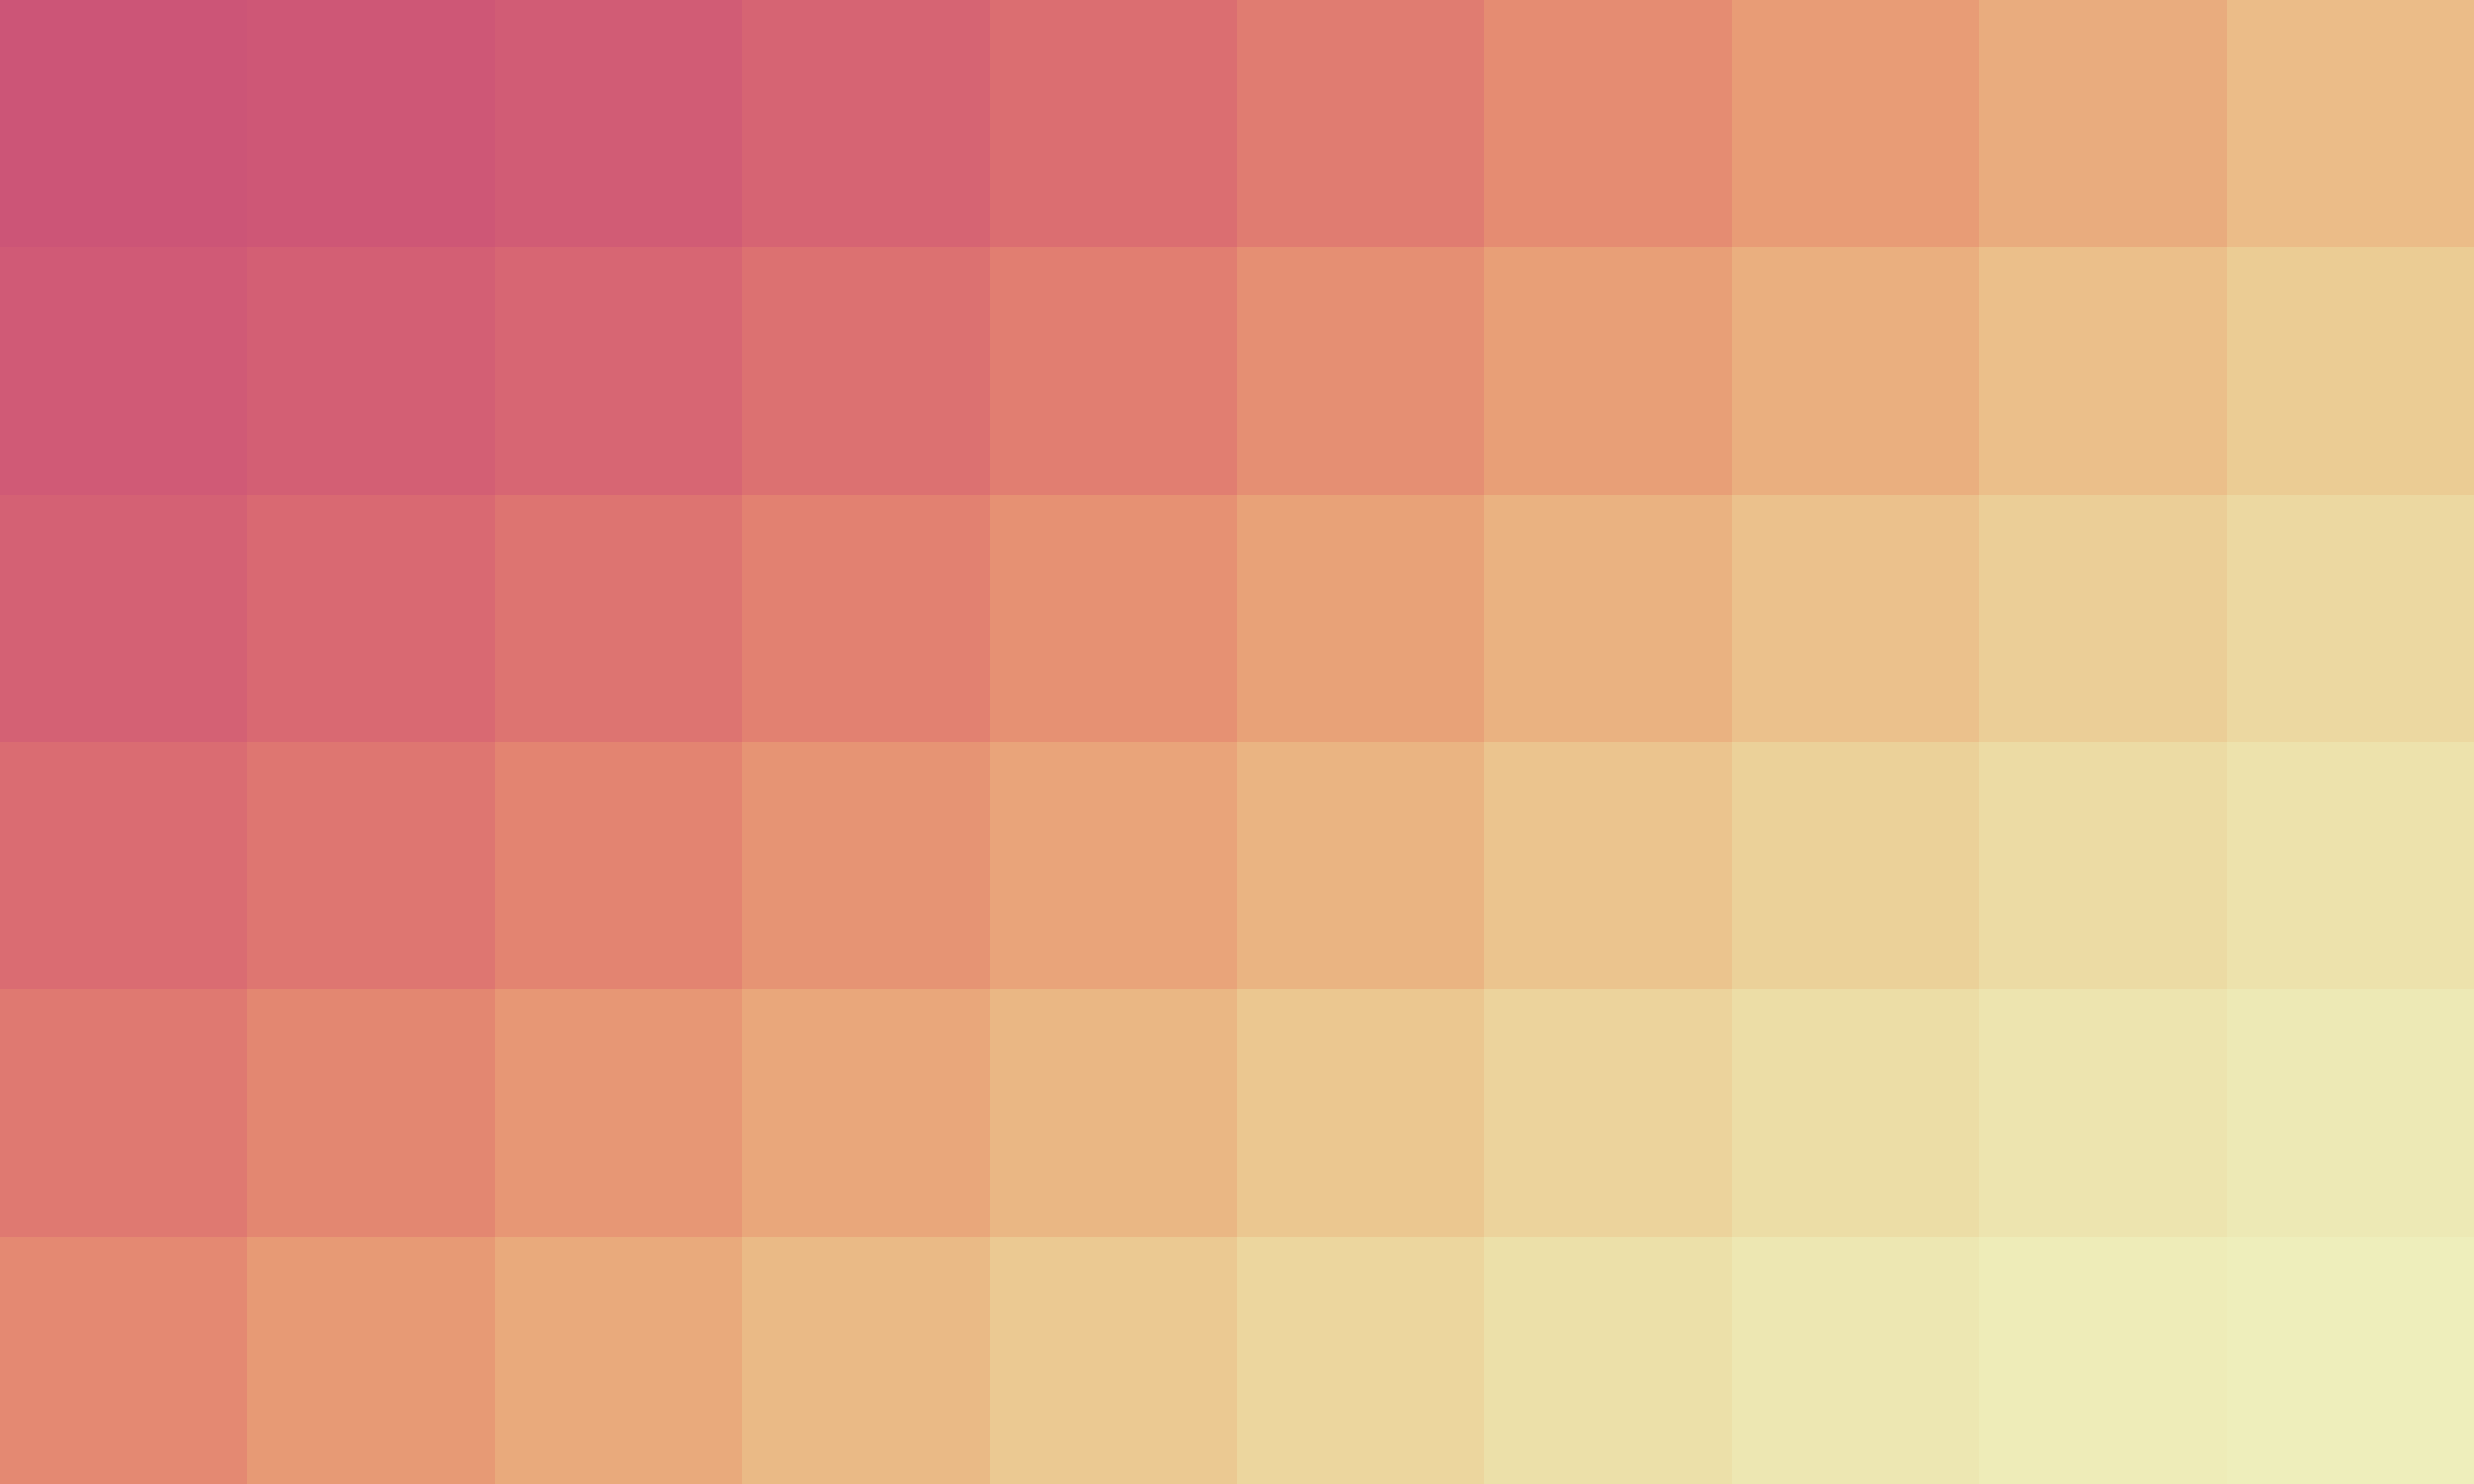
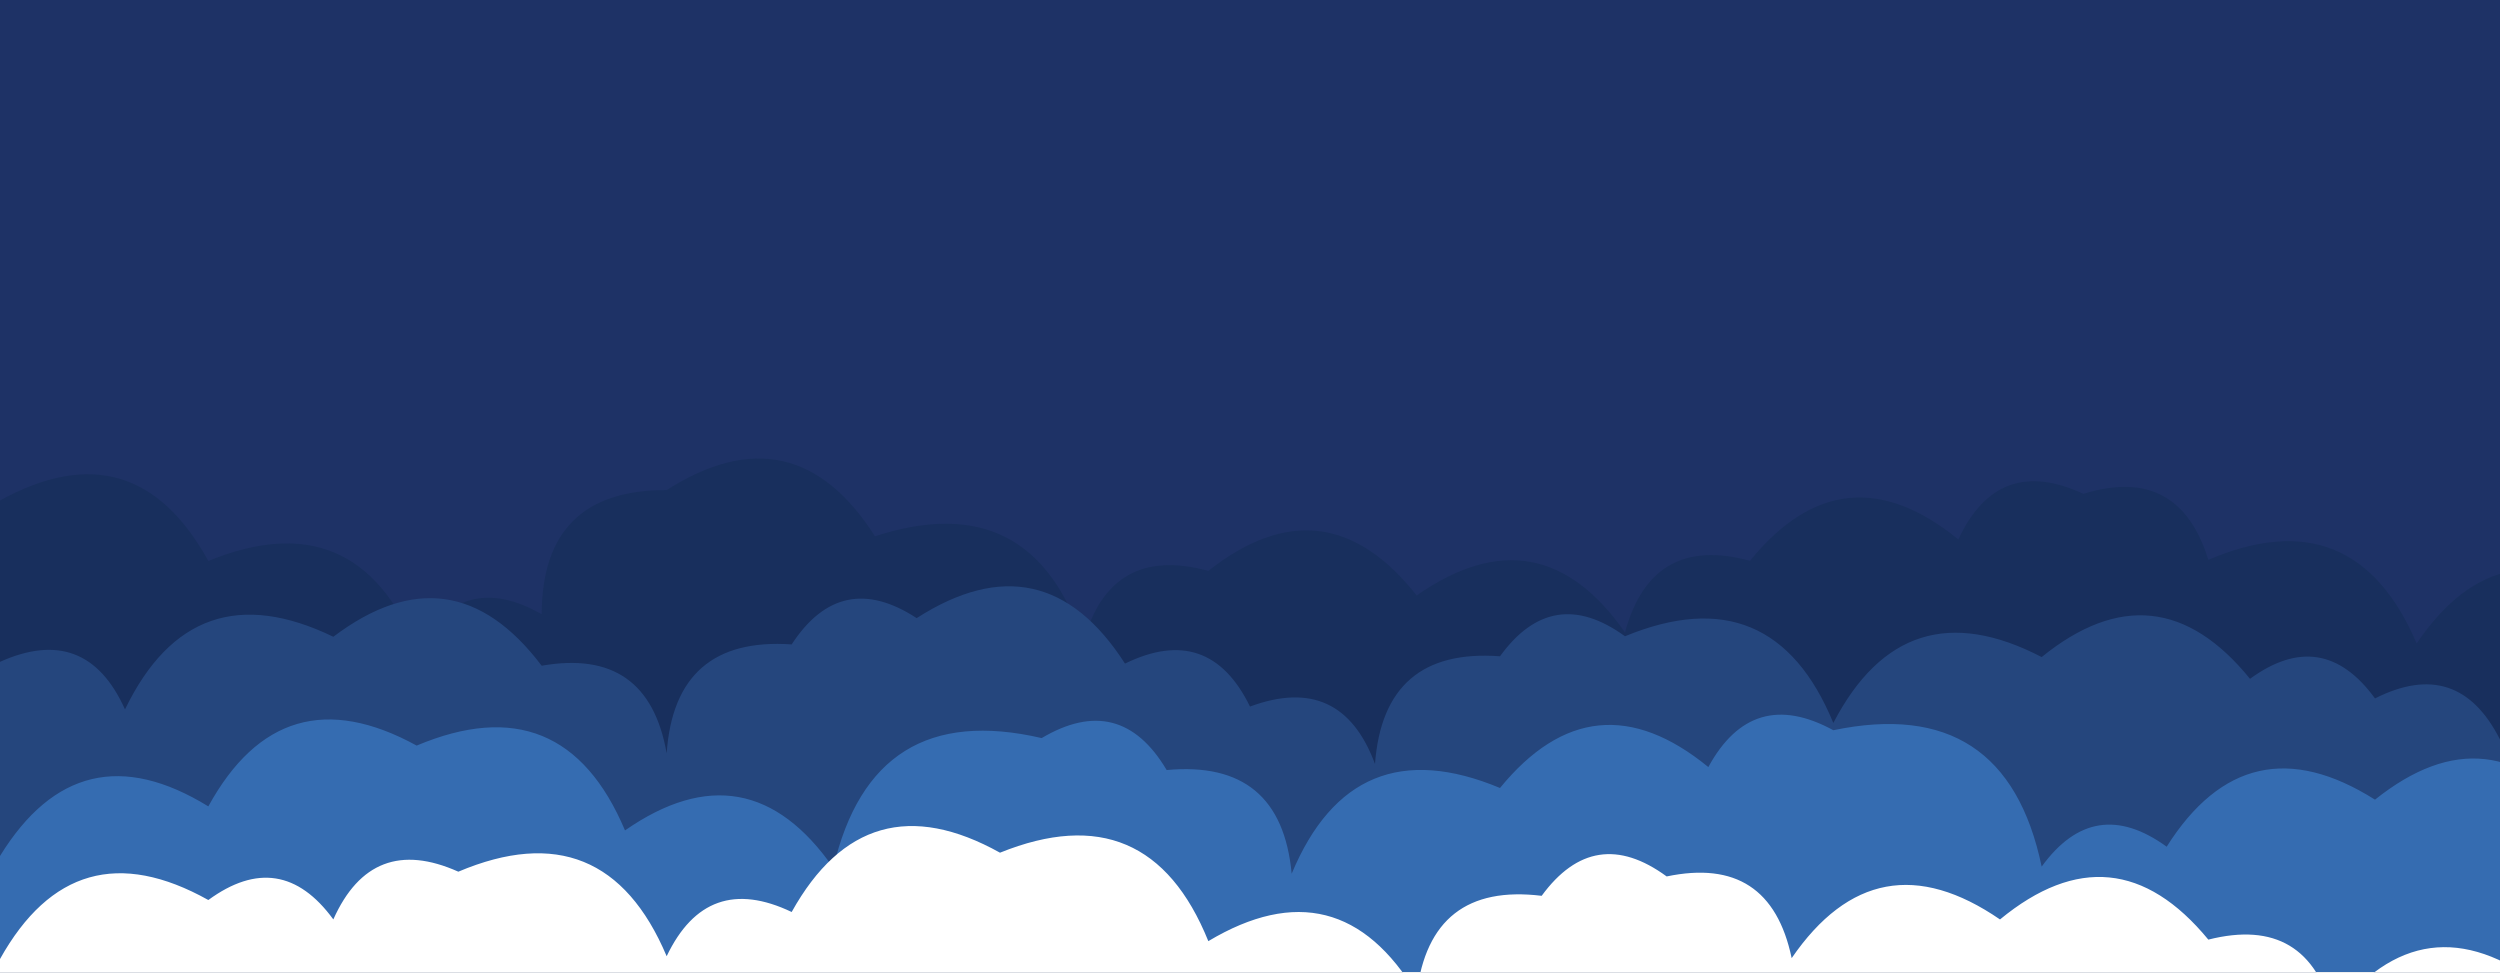
- <svg xmlns="http://www.w3.org/2000/svg" width="100%" height="100%" viewBox="0 0 100 60">
-   <rect fill="#cc5577" width="100" height="60" />
-   <g fill-opacity="1">
-     <rect fill="#cc5577" width="11" height="11" />
-     <rect fill="#ce5776" x="10" width="11" height="11" />
-     <rect fill="#d05a76" y="10" width="11" height="11" />
-     <rect fill="#d15c75" x="20" width="11" height="11" />
-     <rect fill="#d35f74" x="10" y="10" width="11" height="11" />
-     <rect fill="#d46174" y="20" width="11" height="11" />
-     <rect fill="#d66473" x="30" width="11" height="11" />
-     <rect fill="#d76673" x="20" y="10" width="11" height="11" />
-     <rect fill="#d96972" x="10" y="20" width="11" height="11" />
-     <rect fill="#da6c72" y="30" width="11" height="11" />
-     <rect fill="#db6e71" x="40" width="11" height="11" />
-     <rect fill="#dc7171" x="30" y="10" width="11" height="11" />
-     <rect fill="#dd7471" x="20" y="20" width="11" height="11" />
-     <rect fill="#de7671" x="10" y="30" width="11" height="11" />
-     <rect fill="#df7971" y="40" width="11" height="11" />
-     <rect fill="#e07c71" x="50" width="11" height="11" />
-     <rect fill="#e17e71" x="40" y="10" width="11" height="11" />
-     <rect fill="#e28171" x="30" y="20" width="11" height="11" />
-     <rect fill="#e38471" x="20" y="30" width="11" height="11" />
-     <rect fill="#e38771" x="10" y="40" width="11" height="11" />
-     <rect fill="#e48972" y="50" width="11" height="11" />
-     <rect fill="#e58c72" x="60" width="11" height="11" />
-     <rect fill="#e58f73" x="50" y="10" width="11" height="11" />
-     <rect fill="#e69173" x="40" y="20" width="11" height="11" />
-     <rect fill="#e69474" x="30" y="30" width="11" height="11" />
-     <rect fill="#e79775" x="20" y="40" width="11" height="11" />
-     <rect fill="#e79a75" x="10" y="50" width="11" height="11" />
-     <rect fill="#e89c76" x="70" width="11" height="11" />
-     <rect fill="#e89f77" x="60" y="10" width="11" height="11" />
-     <rect fill="#e8a278" x="50" y="20" width="11" height="11" />
-     <rect fill="#e9a47a" x="40" y="30" width="11" height="11" />
-     <rect fill="#e9a77b" x="30" y="40" width="11" height="11" />
-     <rect fill="#e9aa7c" x="20" y="50" width="11" height="11" />
-     <rect fill="#e9ac7e" x="80" width="11" height="11" />
-     <rect fill="#eaaf7f" x="70" y="10" width="11" height="11" />
-     <rect fill="#eab281" x="60" y="20" width="11" height="11" />
-     <rect fill="#eab482" x="50" y="30" width="11" height="11" />
-     <rect fill="#eab784" x="40" y="40" width="11" height="11" />
-     <rect fill="#eaba86" x="30" y="50" width="11" height="11" />
-     <rect fill="#ebbc88" x="90" width="11" height="11" />
-     <rect fill="#ebbf8a" x="80" y="10" width="11" height="11" />
-     <rect fill="#ebc18c" x="70" y="20" width="11" height="11" />
-     <rect fill="#ebc48e" x="60" y="30" width="11" height="11" />
-     <rect fill="#ebc790" x="50" y="40" width="11" height="11" />
-     <rect fill="#ebc992" x="40" y="50" width="11" height="11" />
-     <rect fill="#ebcc94" x="90" y="10" width="11" height="11" />
-     <rect fill="#ebce97" x="80" y="20" width="11" height="11" />
-     <rect fill="#ebd199" x="70" y="30" width="11" height="11" />
-     <rect fill="#ecd39c" x="60" y="40" width="11" height="11" />
-     <rect fill="#ecd69e" x="50" y="50" width="11" height="11" />
-     <rect fill="#ecd8a1" x="90" y="20" width="11" height="11" />
-     <rect fill="#ecdba4" x="80" y="30" width="11" height="11" />
-     <rect fill="#ecdda6" x="70" y="40" width="11" height="11" />
-     <rect fill="#ece0a9" x="60" y="50" width="11" height="11" />
-     <rect fill="#ede2ac" x="90" y="30" width="11" height="11" />
-     <rect fill="#ede4af" x="80" y="40" width="11" height="11" />
-     <rect fill="#ede7b2" x="70" y="50" width="11" height="11" />
-     <rect fill="#ede9b5" x="90" y="40" width="11" height="11" />
-     <rect fill="#eeecb8" x="80" y="50" width="11" height="11" />
-     <rect fill="#EEB" x="90" y="50" width="11" height="11" />
+ <svg xmlns="http://www.w3.org/2000/svg" version="1.1" width="1440" height="560" preserveAspectRatio="none" viewBox="0 0 1440 560">
+   <defs>
+     <mask id="SvgjsMask1000">
+       <rect width="1440" height="560" fill="#ffffff" />
+     </mask>
+   </defs>
+   <g mask="url(#SvgjsMask1000)" fill="none">
+     <rect width="1440" height="560" x="0" y="0" fill="#1e3266" />
+     <path d="M1512 560L0 560 L0 288.28Q77.42 245.7, 120 323.12Q205.18 288.3, 240 373.48Q266.15 327.63, 312 353.79Q312.24 282.03, 384 282.28Q457.31 235.59, 504 308.9Q594.54 279.44, 624 369.98Q639.42 313.4, 696 328.83Q763.09 275.91, 816 343Q886.63 293.63, 936 364.25Q951.38 307.63, 1008 323.01Q1061.86 256.87, 1128 310.72Q1150.87 261.59, 1200 284.46Q1255 267.46, 1272 322.46Q1356.09 286.55, 1392 370.64Q1440.38 299.02, 1512 347.41z" fill="#182f5d" />
+     <path d="M1560 560L0 560 L0 381.22Q49.7 358.92, 72 408.62Q111.08 327.7, 192 366.78Q260.34 315.12, 312 383.46Q373.24 372.69, 384 433.93Q388.63 366.56, 456 371.18Q484.43 327.61, 528 356.04Q601.1 309.13, 648 382.23Q696.38 358.61, 720 406.98Q772.54 387.52, 792 440.06Q796.98 373.04, 864 378.02Q894.24 336.25, 936 366.49Q1020.97 331.46, 1056 416.43Q1097.02 337.45, 1176 378.47Q1242.26 324.74, 1296 391Q1337.64 360.64, 1368 402.29Q1415.85 378.13, 1440 425.98Q1509.93 375.92, 1560 445.85z" fill="#25467d" />
+     <path d="M1488 560L0 560 L0 493.06Q45.71 418.77, 120 464.48Q162.49 386.97, 240 429.46Q324.43 393.89, 360 478.32Q430.79 429.11, 480 499.89Q502.63 402.51, 600 425.14Q645.21 398.35, 672 443.55Q737.86 437.41, 744 503.27Q779.31 418.57, 864 453.88Q917.98 387.86, 984 441.83Q1009.39 395.22, 1056 420.61Q1155.28 399.89, 1176 499.18Q1206.26 457.44, 1248 487.71Q1294.45 414.16, 1368 460.61Q1434.66 407.27, 1488 473.93z" fill="#356cb1" />
+     <path d="M1464 560L0 560 L0 552.4Q43.01 475.4, 120 518.41Q161.59 488, 192 529.58Q214.25 479.84, 264 502.09Q348.34 466.43, 384 550.78Q407.26 502.04, 456 525.31Q498.92 448.23, 576 491.15Q661.48 456.63, 696 542.1Q771.12 497.22, 816 572.34Q823.82 508.16, 888 515.99Q918.42 474.41, 960 504.83Q1019.53 492.36, 1032 551.89Q1080.86 480.75, 1152 529.6Q1217.81 475.41, 1272 541.22Q1329.47 526.69, 1344 584.17Q1395.93 516.11, 1464 568.04z" fill="white" />
  </g>
</svg>
